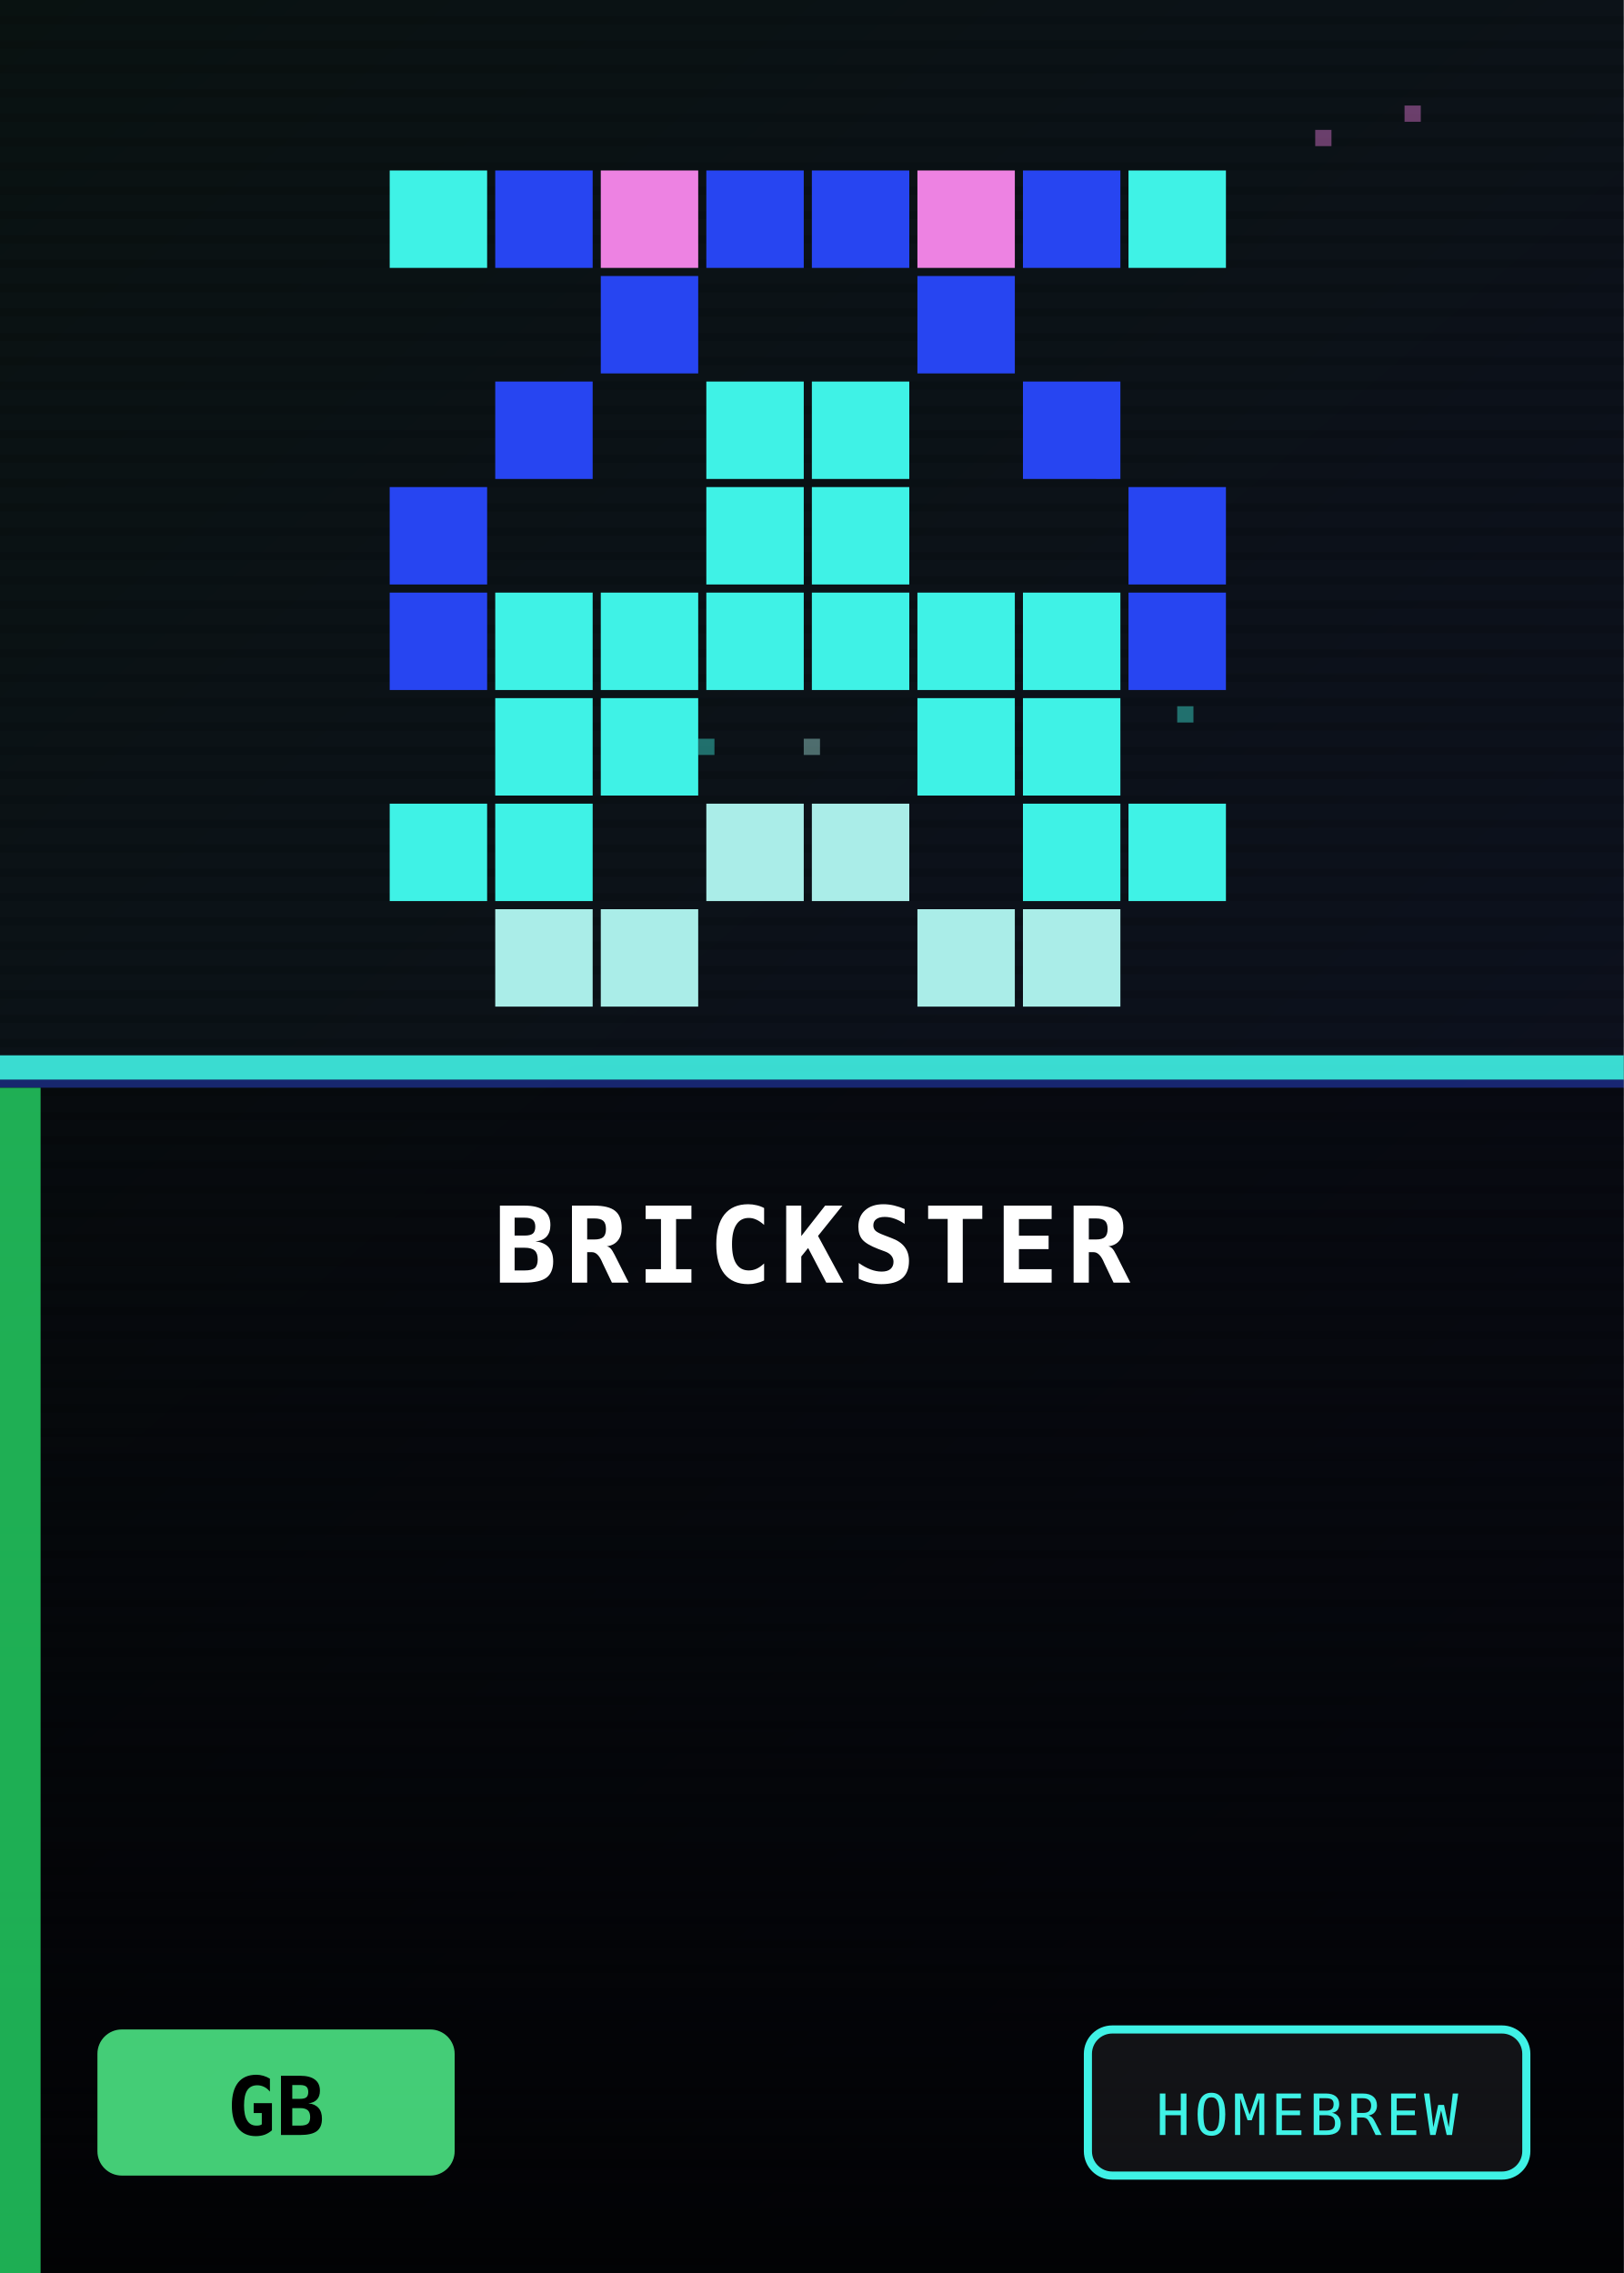
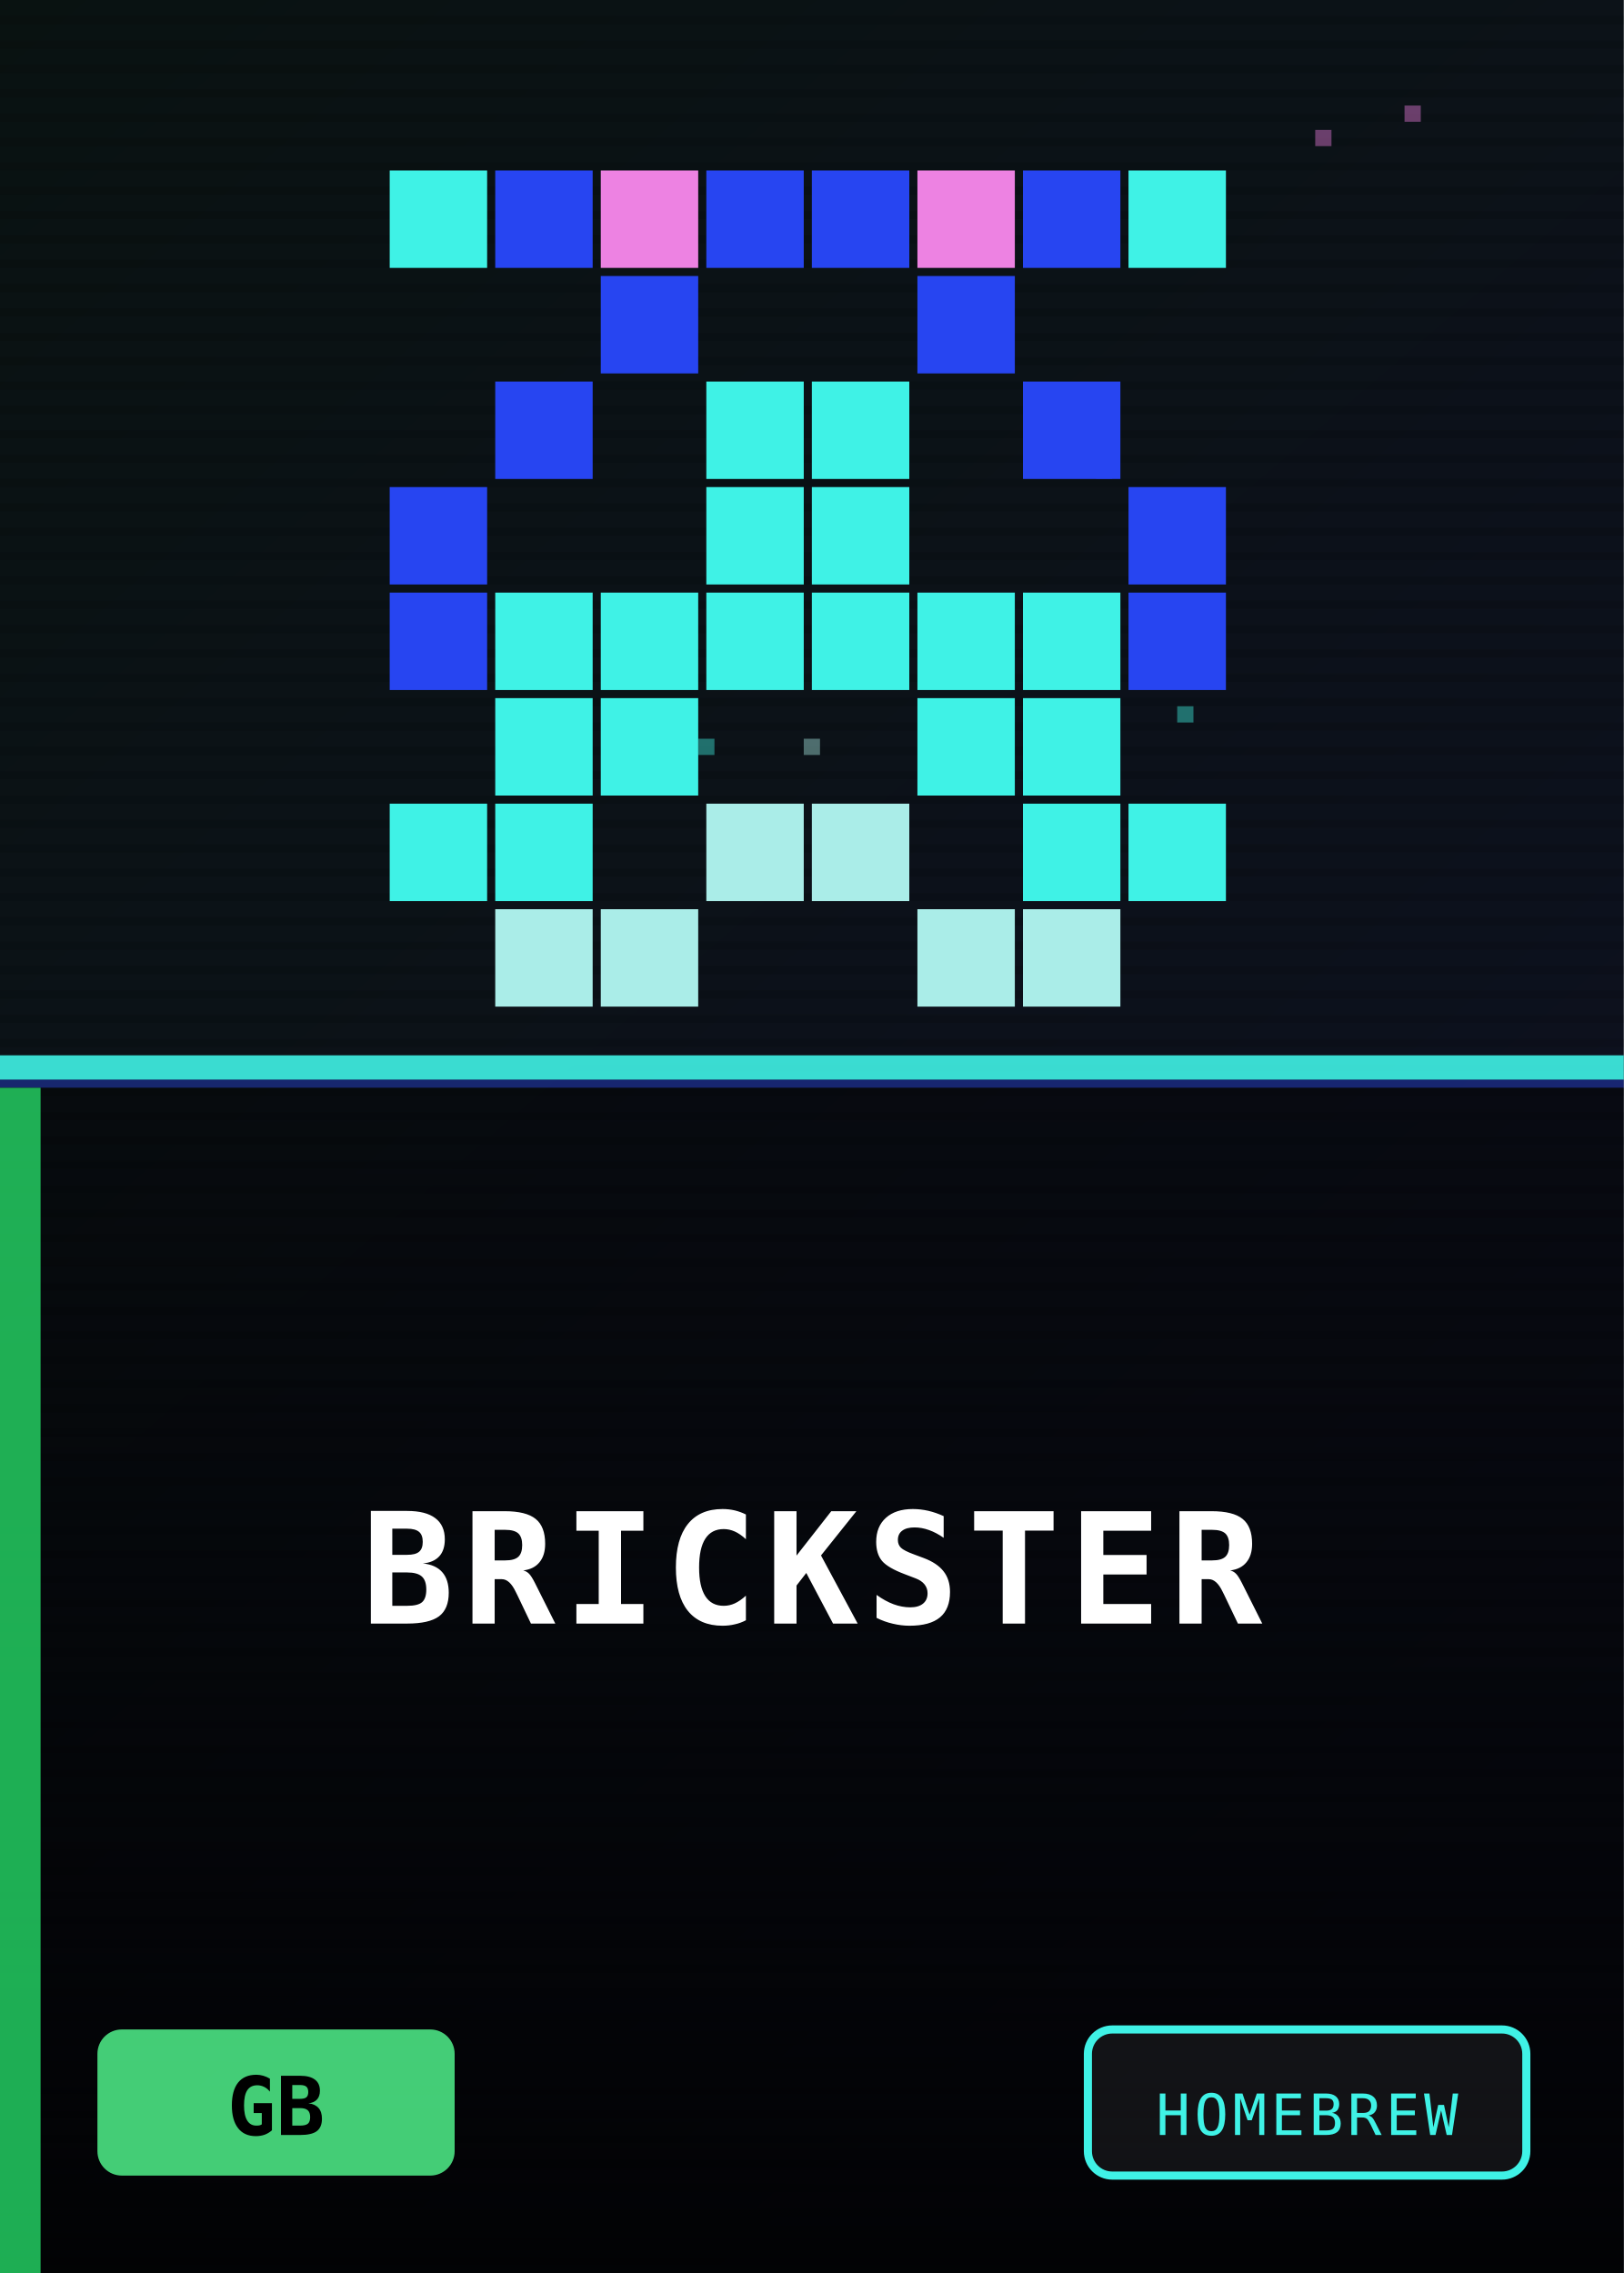
<svg xmlns="http://www.w3.org/2000/svg" viewBox="0 0 200 280" width="200" height="280">
  <defs>
    <linearGradient id="bg18554" x1="0" y1="0" x2="0.6" y2="1">
      <stop offset="0%" stop-color="#0c1716" />
      <stop offset="100%" stop-color="#12162a" />
    </linearGradient>
    <linearGradient id="bot18554" x1="0" y1="0" x2="0" y2="1">
      <stop offset="0%" stop-color="rgba(0,0,0,0.52)" />
      <stop offset="100%" stop-color="rgba(0,0,0,0.88)" />
    </linearGradient>
    <pattern id="scan18554" width="1" height="3" patternUnits="userSpaceOnUse">
      <rect y="2" width="200" height="1" fill="rgba(0,0,0,0.12)" />
    </pattern>
  </defs>
  <rect width="200" height="280" fill="url(#bg18554)" />
  <rect width="200" height="280" fill="url(#scan18554)" />
  <rect x="145" y="87" width="2" height="2" fill="#3ff2e6" opacity="0.55" />
  <rect x="95" y="81" width="2" height="2" fill="#2745f1" opacity="0.55" />
  <rect x="173" y="13" width="2" height="2" fill="#ed82e2" opacity="0.55" />
  <rect x="99" y="91" width="2" height="2" fill="#aaede8" opacity="0.55" />
  <rect x="86" y="91" width="2" height="2" fill="#3ff2e6" opacity="0.55" />
  <rect x="135" y="57" width="2" height="2" fill="#2745f1" opacity="0.55" />
  <rect x="162" y="16" width="2" height="2" fill="#ed82e2" opacity="0.55" />
  <rect x="0" y="0" width="200" height="134" fill="rgba(0,0,0,0.22)" />
  <rect x="48" y="21" width="12" height="12" fill="#3ff2e6" />
  <rect x="139" y="21" width="12" height="12" fill="#3ff2e6" />
  <rect x="61" y="21" width="12" height="12" fill="#2745f1" />
  <rect x="126" y="21" width="12" height="12" fill="#2745f1" />
  <rect x="74" y="21" width="12" height="12" fill="#ed82e2" />
  <rect x="113" y="21" width="12" height="12" fill="#ed82e2" />
  <rect x="87" y="21" width="12" height="12" fill="#2745f1" />
  <rect x="100" y="21" width="12" height="12" fill="#2745f1" />
  <rect x="74" y="34" width="12" height="12" fill="#2745f1" />
  <rect x="113" y="34" width="12" height="12" fill="#2745f1" />
  <rect x="61" y="47" width="12" height="12" fill="#2745f1" />
  <rect x="126" y="47" width="12" height="12" fill="#2745f1" />
  <rect x="87" y="47" width="12" height="12" fill="#3ff2e6" />
  <rect x="100" y="47" width="12" height="12" fill="#3ff2e6" />
  <rect x="48" y="60" width="12" height="12" fill="#2745f1" />
  <rect x="139" y="60" width="12" height="12" fill="#2745f1" />
  <rect x="87" y="60" width="12" height="12" fill="#3ff2e6" />
  <rect x="100" y="60" width="12" height="12" fill="#3ff2e6" />
  <rect x="48" y="73" width="12" height="12" fill="#2745f1" />
  <rect x="139" y="73" width="12" height="12" fill="#2745f1" />
  <rect x="61" y="73" width="12" height="12" fill="#3ff2e6" />
  <rect x="126" y="73" width="12" height="12" fill="#3ff2e6" />
  <rect x="74" y="73" width="12" height="12" fill="#3ff2e6" />
  <rect x="113" y="73" width="12" height="12" fill="#3ff2e6" />
  <rect x="87" y="73" width="12" height="12" fill="#3ff2e6" />
  <rect x="100" y="73" width="12" height="12" fill="#3ff2e6" />
  <rect x="61" y="86" width="12" height="12" fill="#3ff2e6" />
  <rect x="126" y="86" width="12" height="12" fill="#3ff2e6" />
  <rect x="74" y="86" width="12" height="12" fill="#3ff2e6" />
  <rect x="113" y="86" width="12" height="12" fill="#3ff2e6" />
  <rect x="48" y="99" width="12" height="12" fill="#3ff2e6" />
  <rect x="139" y="99" width="12" height="12" fill="#3ff2e6" />
  <rect x="61" y="99" width="12" height="12" fill="#3ff2e6" />
  <rect x="126" y="99" width="12" height="12" fill="#3ff2e6" />
  <rect x="87" y="99" width="12" height="12" fill="#aaede8" />
  <rect x="100" y="99" width="12" height="12" fill="#aaede8" />
  <rect x="61" y="112" width="12" height="12" fill="#aaede8" />
  <rect x="126" y="112" width="12" height="12" fill="#aaede8" />
  <rect x="74" y="112" width="12" height="12" fill="#aaede8" />
  <rect x="113" y="112" width="12" height="12" fill="#aaede8" />
  <rect x="0" y="130" width="200" height="3" fill="#3ff2e6" opacity="0.9" />
  <rect x="0" y="133" width="200" height="1" fill="#2745f1" opacity="0.4" />
  <rect x="0" y="134" width="200" height="146" fill="url(#bot18554)" />
  <rect x="0" y="134" width="5" height="146" fill="#22c55e" opacity="0.88" />
-   <text x="100" y="158" text-anchor="middle" font-family="monospace,sans-serif" font-size="13" font-weight="900" letter-spacing="1" fill="white">BRICKSTER</text>
+   <text x="100" y="200" text-anchor="middle" font-family="monospace,sans-serif" font-size="19" font-weight="900" letter-spacing="1" fill="white">BRICKSTER</text>
  <rect x="12" y="250" width="44" height="18" rx="3" fill="#4ade80" opacity="0.92" />
  <text x="34" y="263" text-anchor="middle" font-family="monospace" font-size="10" font-weight="700" fill="#000">GB</text>
  <rect x="134" y="250" width="54" height="18" rx="3" fill="rgba(255,255,255,0.06)" stroke="#3ff2e6" stroke-width="1" />
  <text x="161" y="263" text-anchor="middle" font-family="monospace" font-size="7" fill="#3ff2e6" letter-spacing="0.5">HOMEBREW</text>
</svg>
